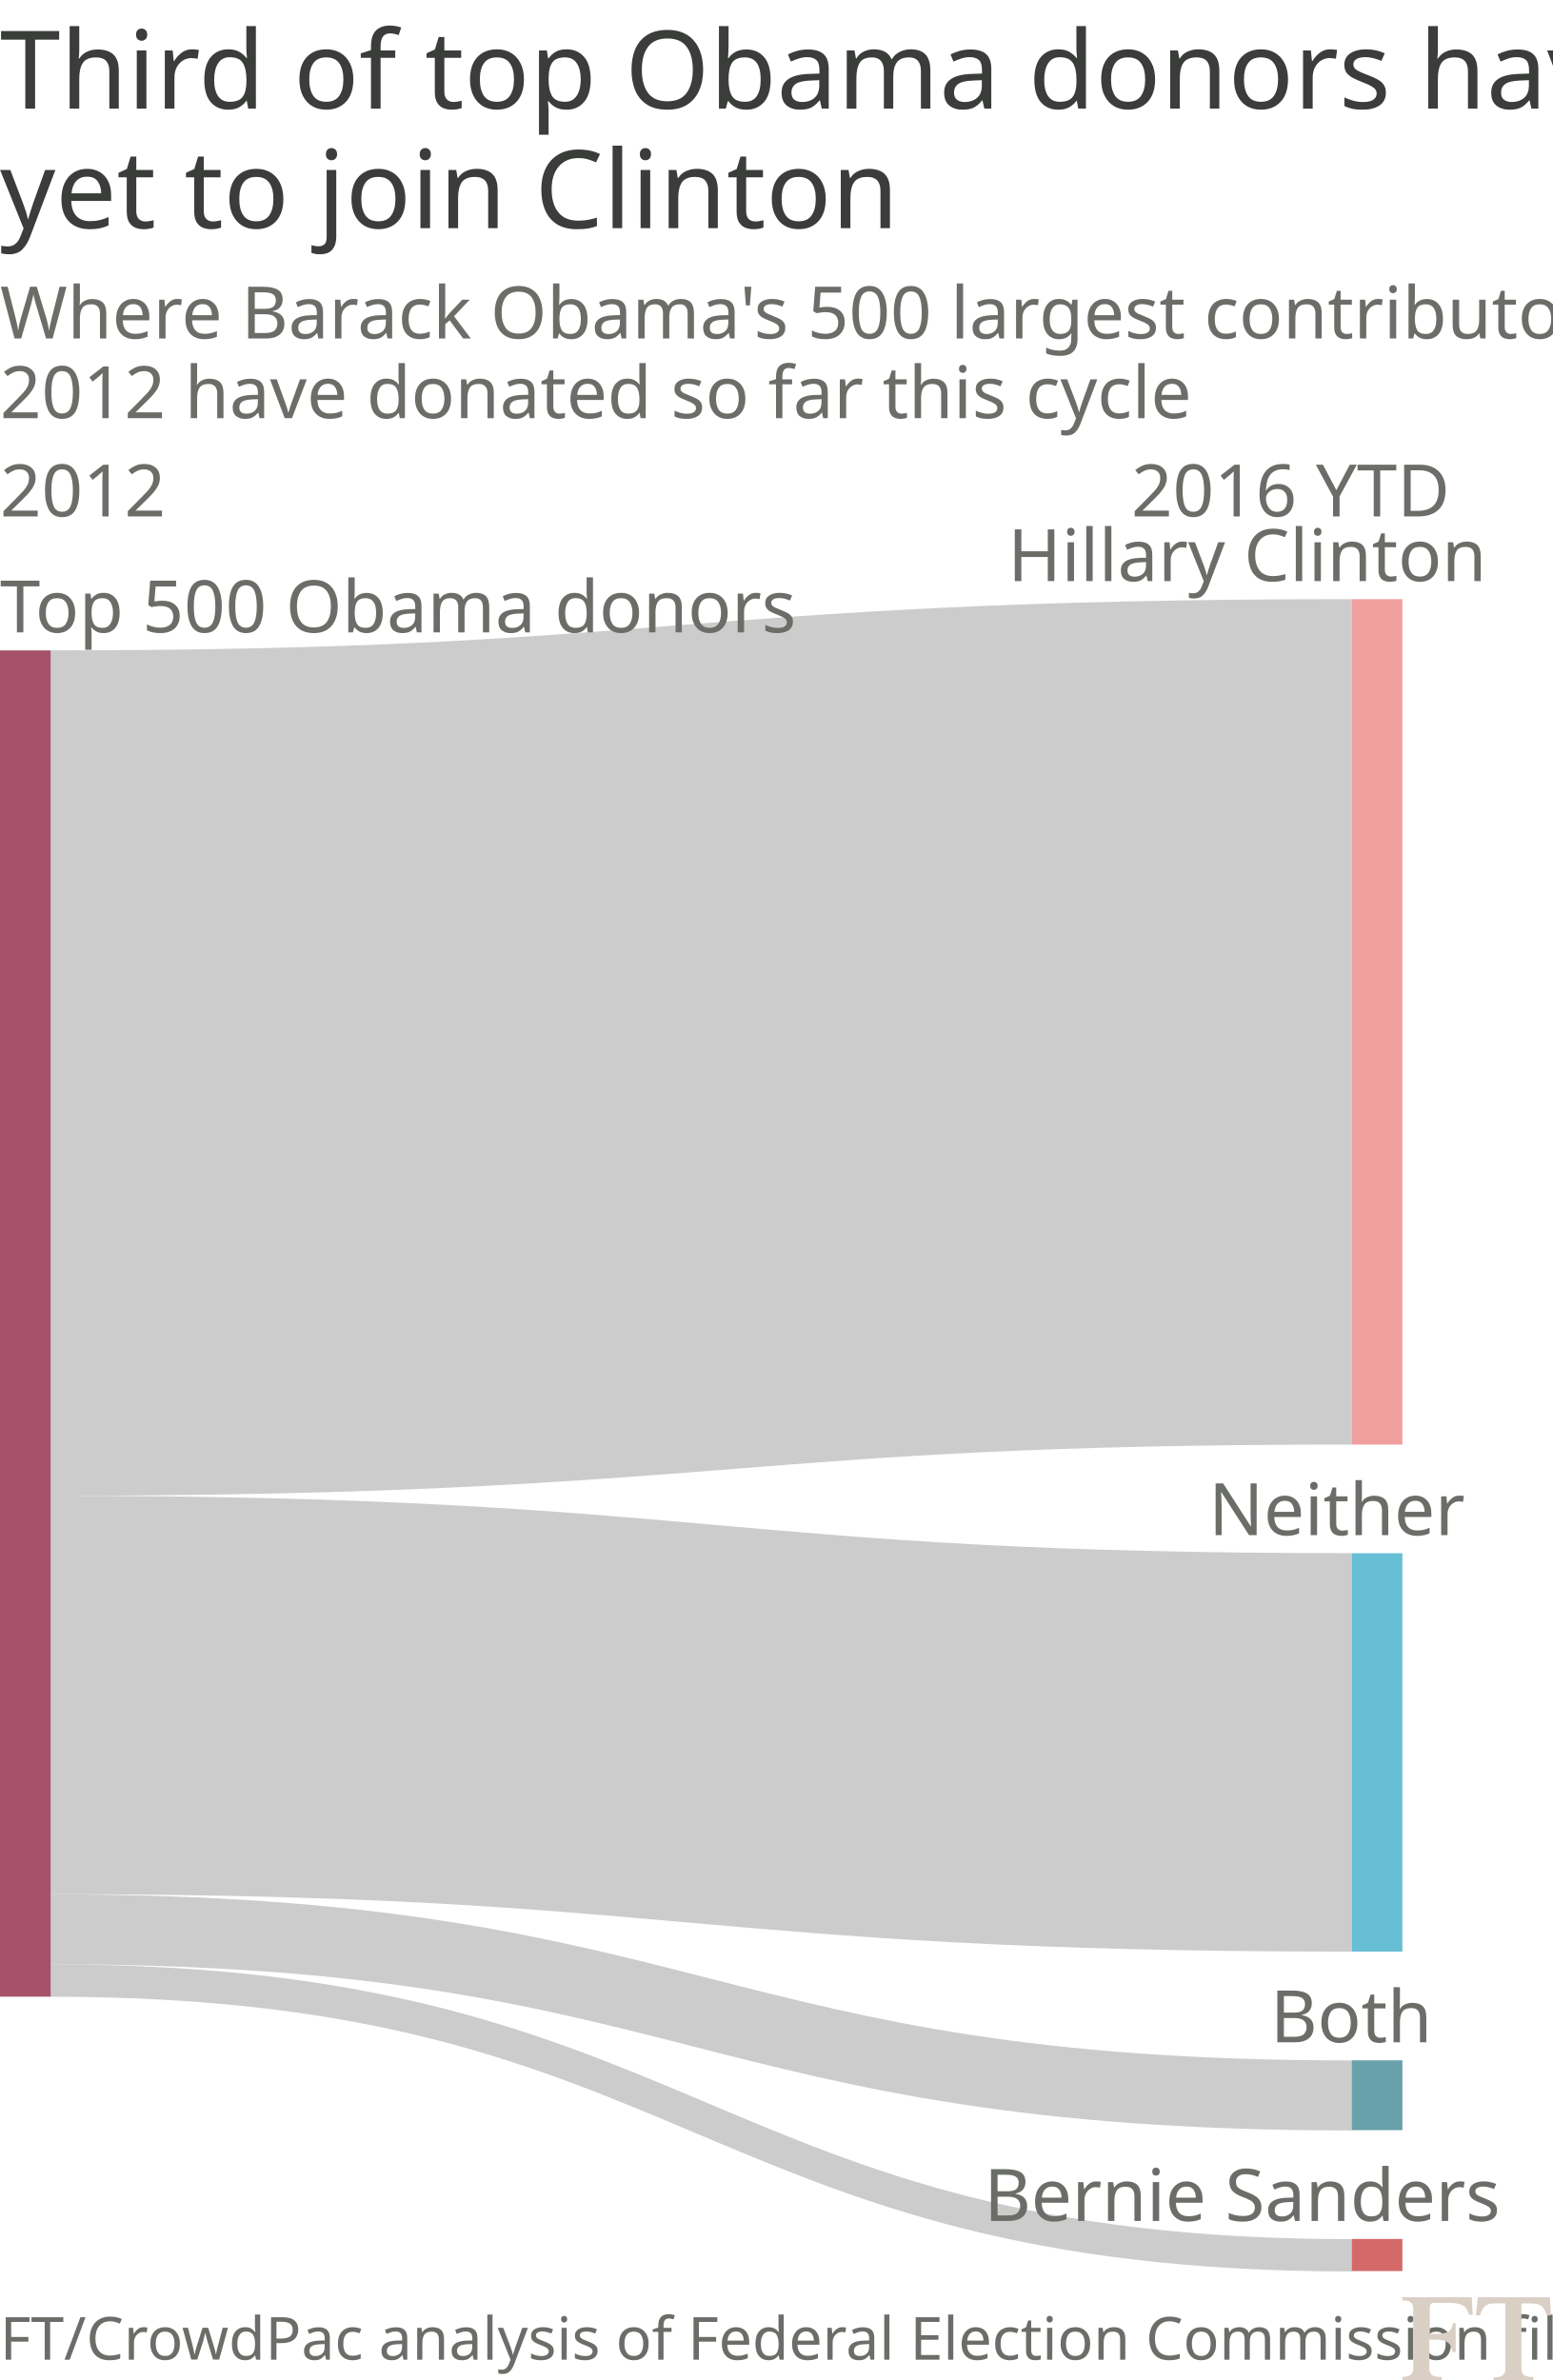
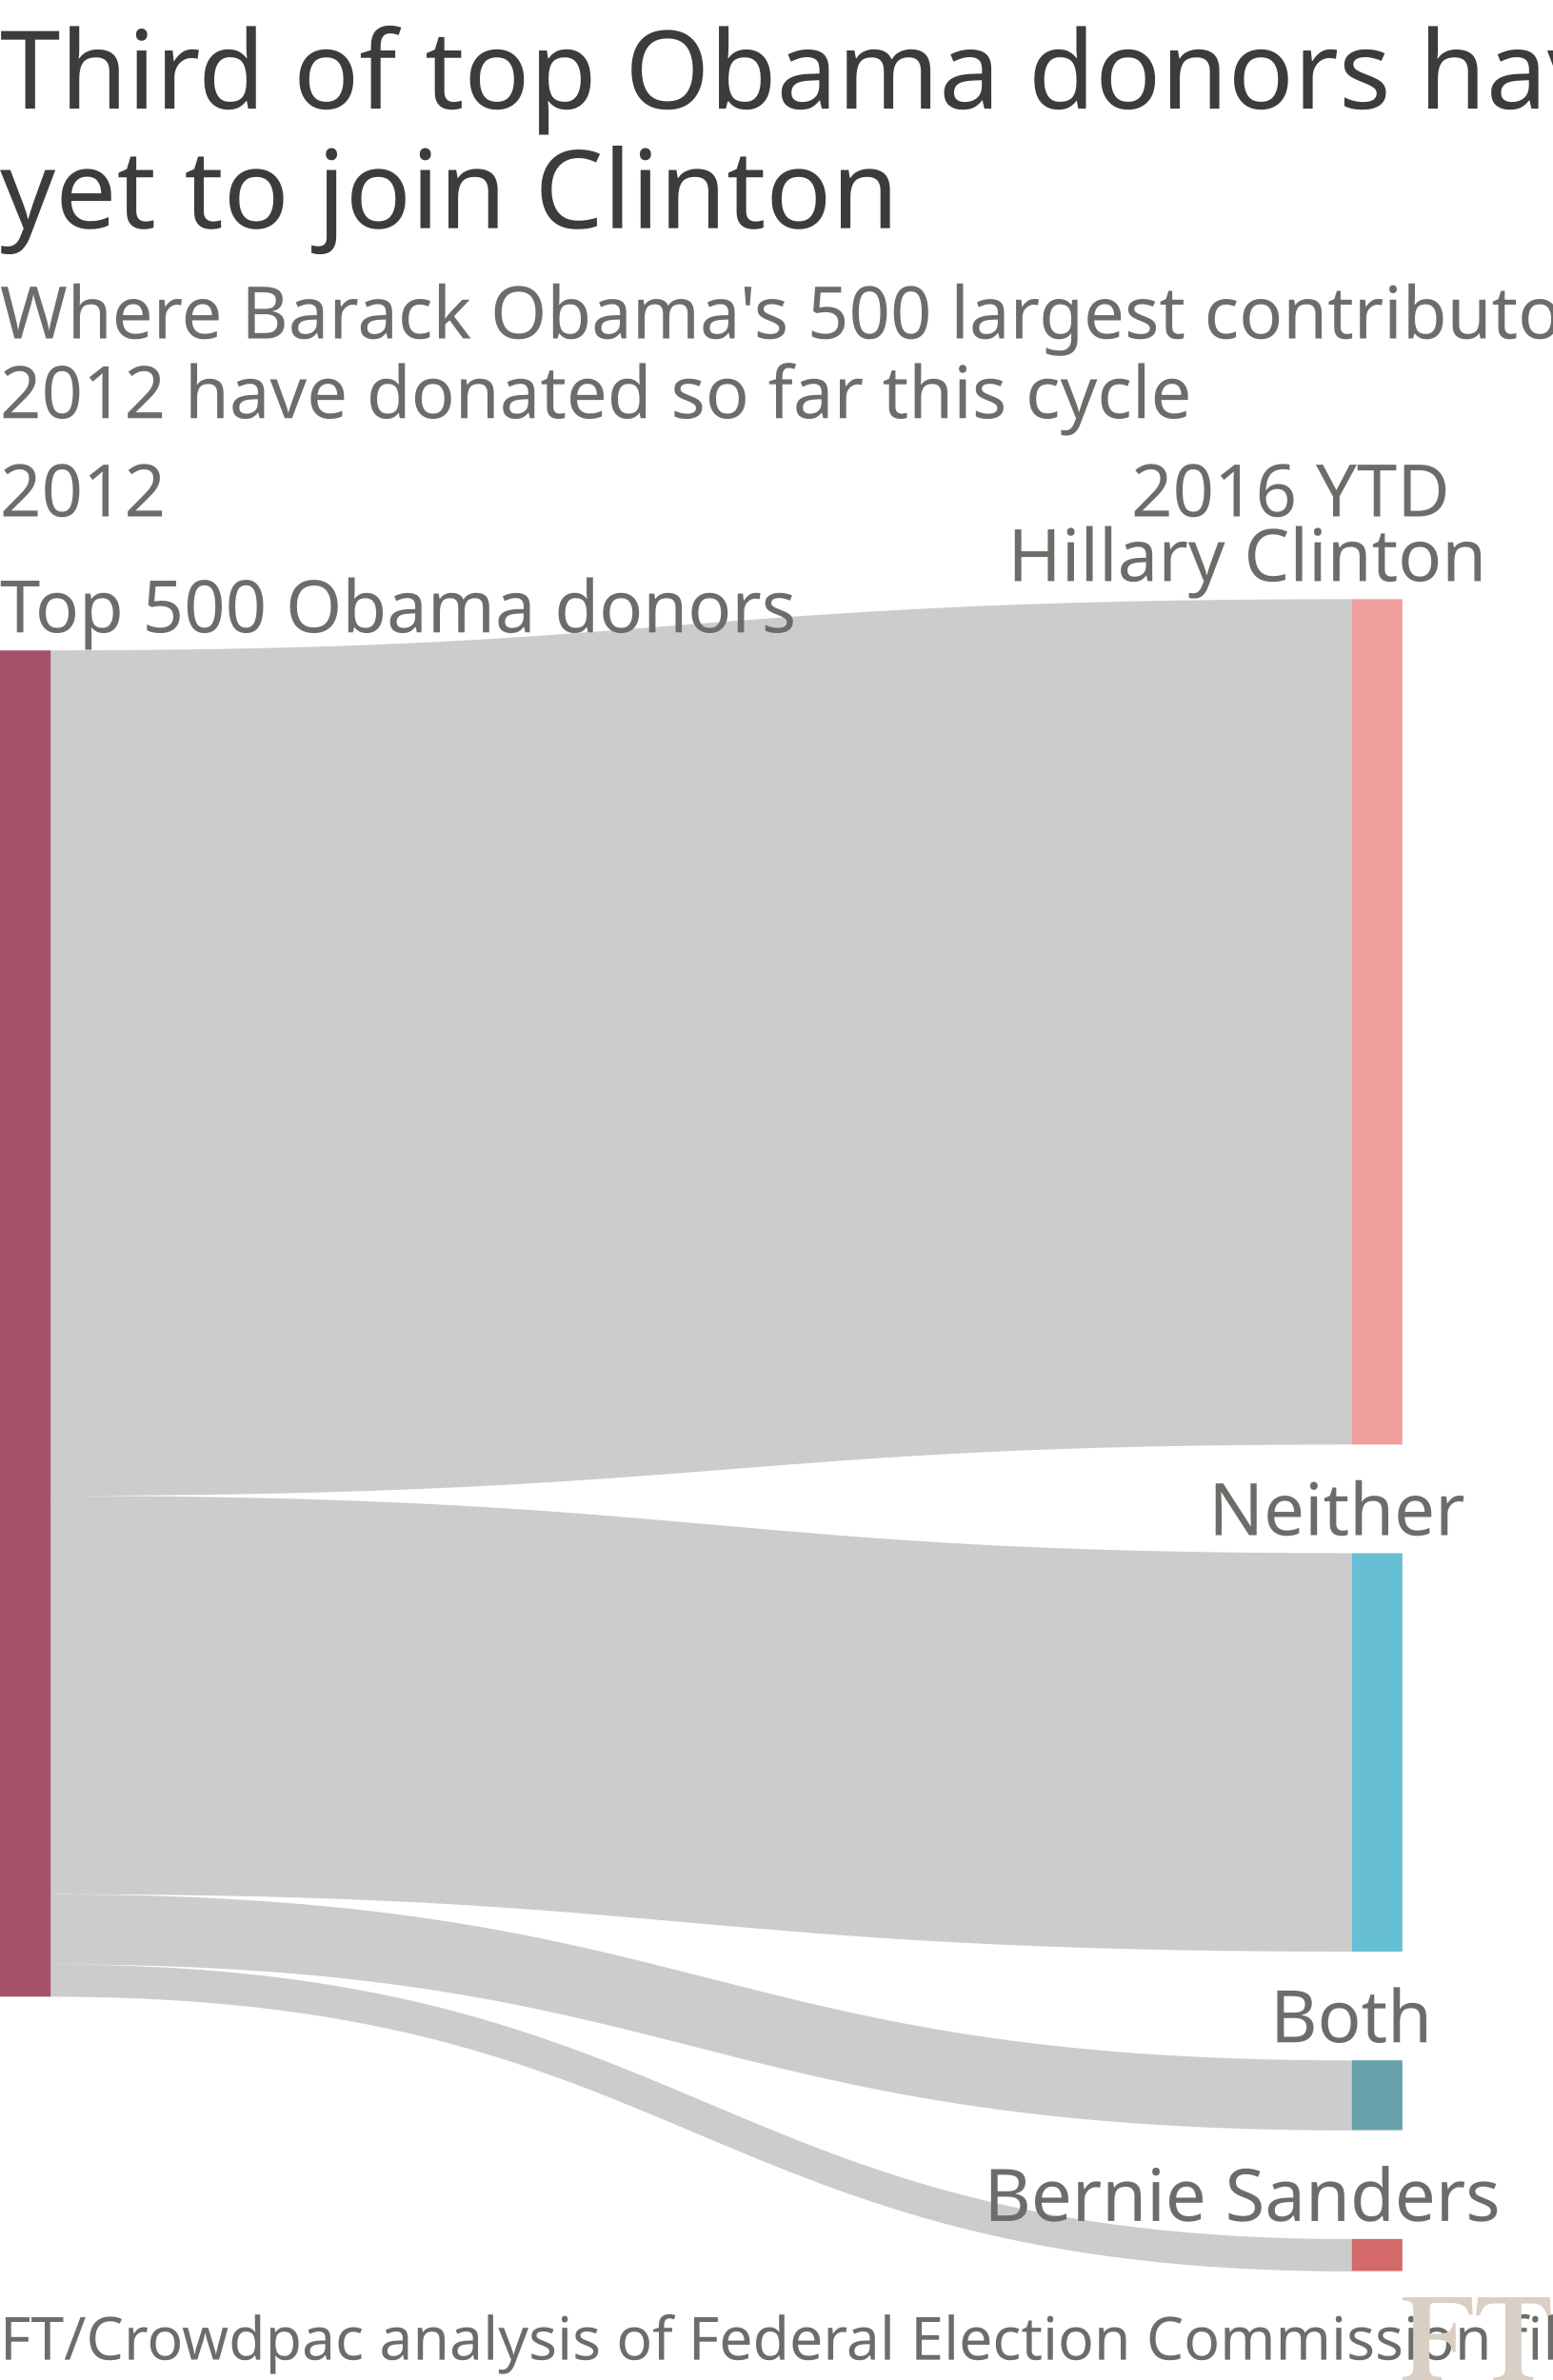
<svg xmlns="http://www.w3.org/2000/svg" version="1.1" id="webchart" x="0px" y="0px" viewBox="0 0 300 460" style="enable-background:new 0 0 300 460;" xml:space="preserve">
  <style type="text/css">
	.st0{fill:none;}
	.st1{fill:#3B3D3B;}
	.st2{font-family:'Metric-Regular';}
	.st3{font-size:21px;}
	.st4{fill:#6B6E68;}
	.st5{font-size:14px;}
	.st6{font-size:11.5px;}
	.st7{fill:#DACFC5;}
	.st8{opacity:0.2;fill:none;stroke:#000000;stroke-width:163.398;enable-background:new    ;}
	.st9{opacity:0.2;fill:none;stroke:#000000;stroke-width:77.016;enable-background:new    ;}
	.st10{opacity:0.2;fill:none;stroke:#000000;stroke-width:13.53;enable-background:new    ;}
	.st11{opacity:0.2;fill:none;stroke:#000000;stroke-width:6.245;enable-background:new    ;}
	.st12{fill:#A5526A;}
	.st13{fill:#F19F9E;}
	.st14{fill:#D36969;}
	.st15{fill:#69A1AA;}
	.st16{fill:#66BFD4;}
</style>
  <rect class="st0" width="300" height="460" />
  <g id="webheader">
    <text transform="matrix(1 0 0 1 0 21)" class="st1 st2 st3">Third of top Obama donors have</text>
    <text transform="matrix(1 0 0 1 0 44.1)" class="st1 st2 st3">yet to join Clinton</text>
    <text transform="matrix(1 0 0 1 0 65.4219)" class="st4 st2 st5">Where Barack Obama's 500 largest contributors in</text>
    <text transform="matrix(1 0 0 1 0 80.8219)" class="st4 st2 st5">2012 have donated so far this cycle</text>
  </g>
  <g>
-     <text transform="matrix(1 0 0 1 0 456.0719)" class="st4 st2 st6">FT/CrowdPac analysis of Federal Election Commission filings</text>
+     <text transform="matrix(1 0 0 1 0 456.0719)" class="st4 st2 st6">FT/Crowdpac analysis of Federal Election Commission filings</text>
    <g transform="translate(271,444)">
      <path class="st7" d="M0,16h7.6v-0.6c-0.5,0-0.9,0-1.2-0.1c-0.3,0-0.5-0.1-0.7-0.3c-0.2-0.1-0.3-0.3-0.4-0.6    c-0.1-0.2-0.1-0.6-0.1-1V8.2h1.2c1.1,0,1.9,0.2,2.3,0.5c0.5,0.3,0.8,0.9,1,1.9h0.6V5H9.8C9.7,5.6,9.5,6,9.3,6.3s-0.5,0.5-1,0.6    C7.9,7,7.3,7.1,6.5,7.1H5.3V2c0-0.3,0.1-0.5,0.2-0.7c0.1-0.1,0.3-0.2,0.7-0.2h2.4c0.8,0,1.4,0,1.9,0.1s0.9,0.2,1.2,0.4    s0.6,0.4,0.7,0.7c0.2,0.3,0.3,0.7,0.5,1.1h0.7L13.4,0H0v0.6c0.4,0,0.8,0.1,1,0.1S1.4,0.8,1.6,1C1.8,1.1,1.9,1.3,2,1.5    c0.1,0.2,0.1,0.6,0.1,1v10.9c0,0.4,0,0.8-0.1,1S1.8,14.8,1.6,15c-0.2,0.1-0.4,0.2-0.6,0.3c-0.2,0-0.6,0.1-1,0.1C0,15.4,0,16,0,16z     M14.2,3.5H15c0.3-0.9,0.6-1.5,1-1.8c0.4-0.4,1.1-0.5,1.9-0.5h2v12.3c0,0.4,0,0.8-0.1,1s-0.2,0.4-0.4,0.6    c-0.2,0.1-0.4,0.2-0.7,0.3c-0.3,0-0.6,0.1-1.1,0.1V16h7.7v-0.6c-0.5,0-0.9,0-1.1-0.1c-0.3,0-0.5-0.1-0.7-0.3    c-0.2-0.1-0.3-0.3-0.4-0.6c-0.1-0.2-0.1-0.6-0.1-1V1.2h2c0.8,0,1.5,0.2,1.9,0.5c0.4,0.4,0.8,1,1,1.8h0.8L28.5,0H14.6L14.2,3.5z" />
    </g>
  </g>
  <rect id="webChart" y="85.8" class="st0" width="271" height="353.2" />
  <g>
    <path id="Top_500_Obama_donors_to_Hillary_Clinton_x0A_314" class="st8" d="M9.8,207.4c125.7,0,125.7-9.9,251.4-9.9" />
    <path id="Top_500_Obama_donors_to_No_one2016_x0A_148" class="st9" d="M9.8,327.6c125.7,0,125.7,11.1,251.4,11.1" />
    <path id="Top_500_Obama_donors_to_Both_x0A_26" class="st10" d="M9.8,372.9c125.7,0,125.7,32.1,251.4,32.1" />
    <path id="Top_500_Obama_donors_to_Bernie_Sanders2016_x0A_12" class="st11" d="M9.8,382.8c125.7,0,125.7,53.1,251.4,53.1" />
  </g>
  <g>
    <g transform="translate(0,39.912)">
      <rect y="85.8" class="st12" width="9.8" height="260.2" />
      <text transform="matrix(1 0 0 1 0 82.3125)" class="st4 st2 st5">Top 500 Obama donors</text>
    </g>
    <g transform="translate(261.2,30)">
      <rect x="0" y="85.8" class="st13" width="9.8" height="163.4" />
      <text transform="matrix(1 0 0 1 -66.4572 82.3125)" class="st4 st2 st5">Hillary Clinton</text>
    </g>
    <g transform="translate(261.2,346.943)">
      <rect x="0" y="85.8" class="st14" width="9.8" height="6.2" />
      <text transform="matrix(1 0 0 1 -71.0528 82.3125)" class="st4 st2 st5">Bernie Sanders</text>
    </g>
    <g transform="translate(261.2,312.4133)">
      <rect x="0" y="85.8" class="st15" width="9.8" height="13.5" />
      <text transform="matrix(1 0 0 1 -15.7217 82.3125)" class="st4 st2 st5">Both</text>
    </g>
    <g transform="translate(261.2,214.3978)">
      <rect x="0" y="85.8" class="st16" width="9.8" height="77" />
      <text transform="matrix(1 0 0 1 -27.6471 82.3125)" class="st4 st2 st5">Neither</text>
    </g>
  </g>
  <text transform="matrix(1 0 0 1 0 99.8125)" class="st4 st2 st5">2012</text>
  <text transform="matrix(1 0 0 1 218.5989 99.8125)" class="st4 st2 st5">2016 YTD</text>
</svg>
